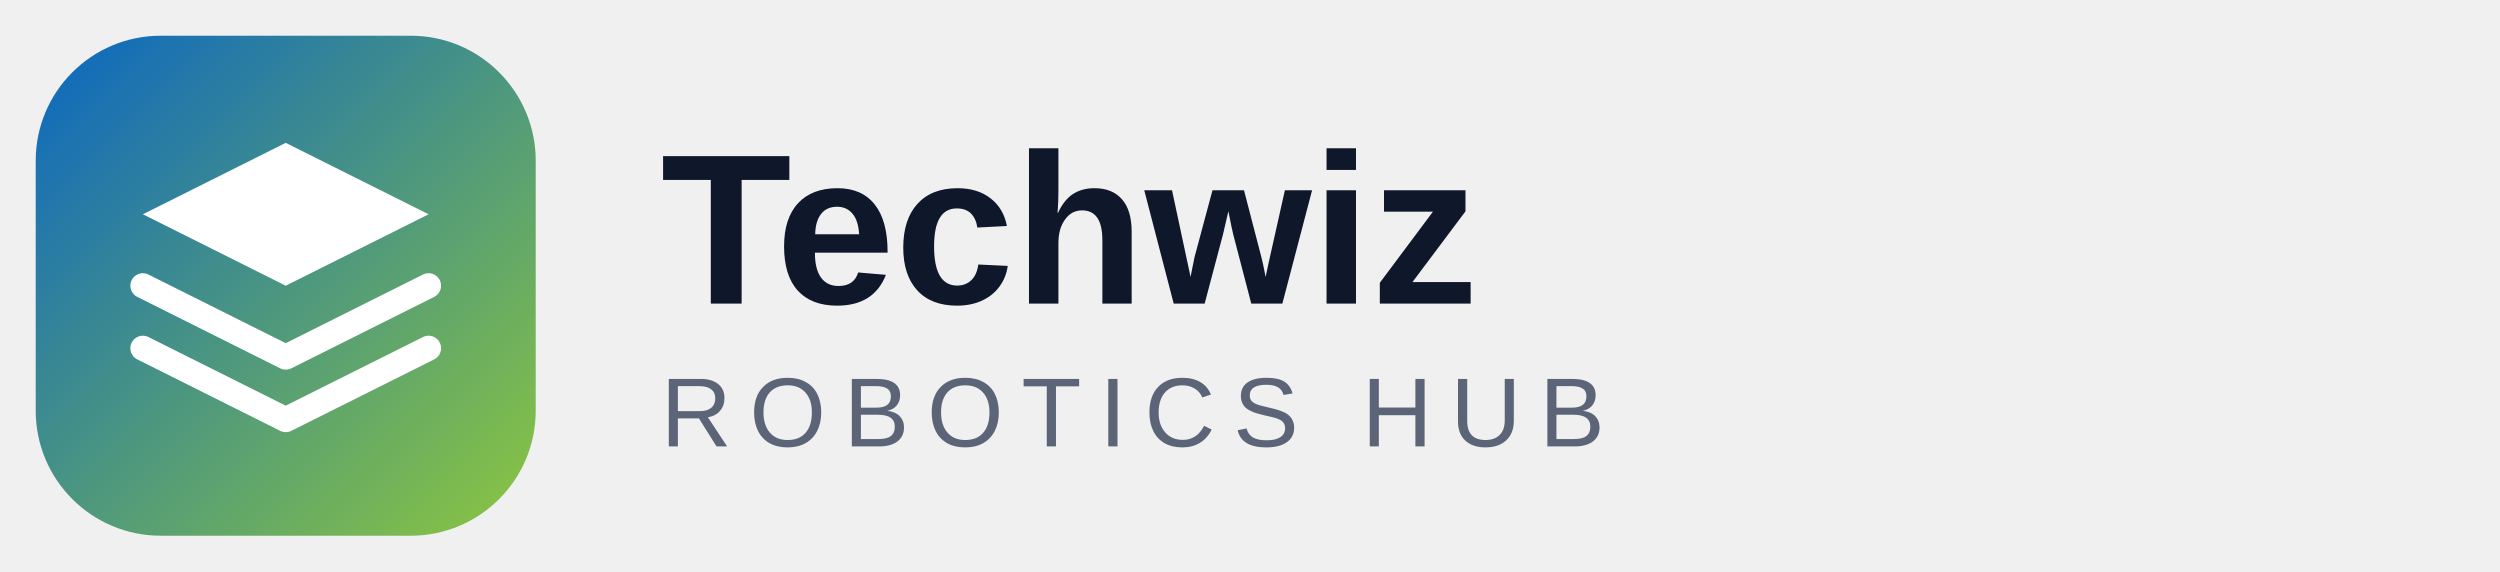
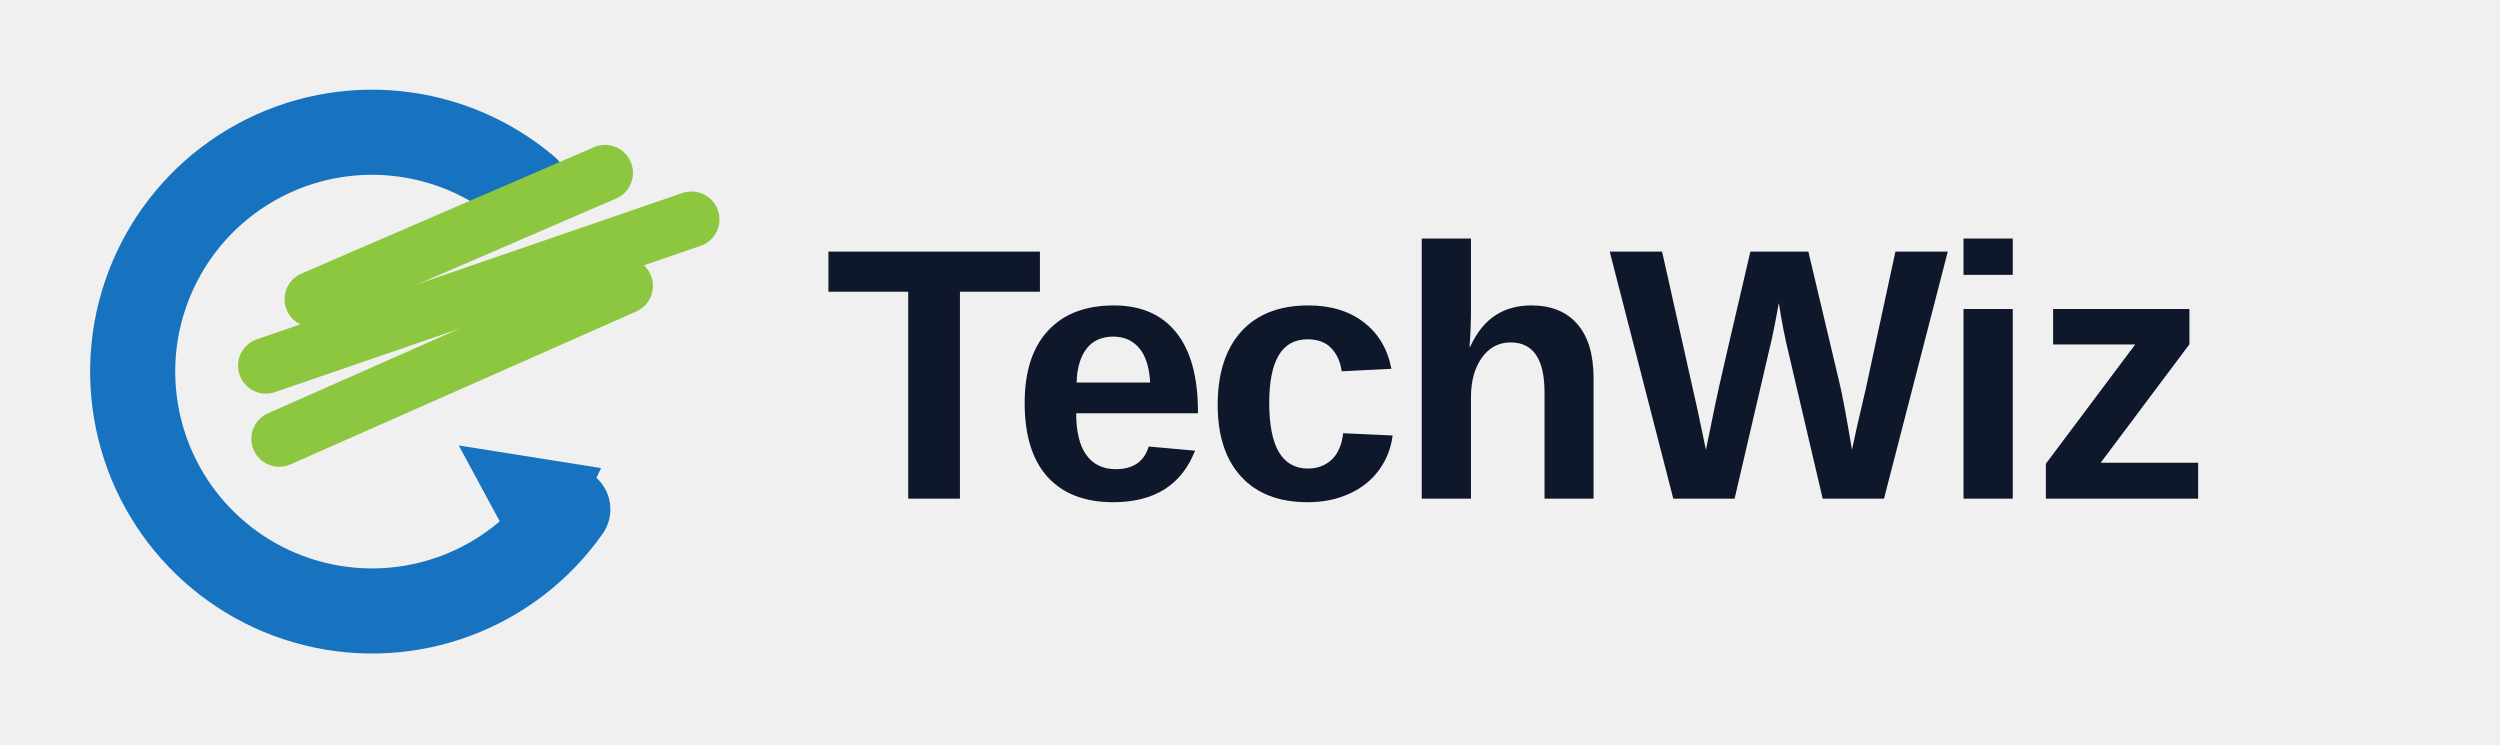
- <svg xmlns="http://www.w3.org/2000/svg" viewBox="0 0 280 64" width="280" height="64">
-   <defs>
-     <linearGradient id="g" x1="0" y1="0" x2="1" y2="1">
-       <stop offset="0" stop-color="#0A66C2" />
-       <stop offset="1" stop-color="#8DC63F" />
-     </linearGradient>
-   </defs>
-   <rect width="56" height="56" x="4" y="4" rx="14" fill="url(#g)" />
-   <g fill="none" stroke="#fff" stroke-width="2.8" stroke-linecap="round" stroke-linejoin="round">
-     <path d="M32 16 L48 24 L32 32 L16 24 Z" fill="#fff" stroke="none" />
-     <path d="M16 32 L32 40 L48 32" />
-     <path d="M16 39 L32 47 L48 39" />
+ <svg xmlns="http://www.w3.org/2000/svg" viewBox="0 0 188 56" width="188" height="56">
+   <path d="M42.7 38.3 A18 18 0 1 1 39.6 14.2" fill="none" stroke="#1773c0" stroke-width="6.4" stroke-linecap="round" />
+   <path d="M34.5 33.5 L45.2 35.2 L40.6 44.8 Z" fill="#1773c0" />
+   <g stroke="#8DC63F" stroke-width="4.2" stroke-linecap="round">
+     <line x1="21" y1="33" x2="47" y2="21.5" />
+     <line x1="20" y1="27.5" x2="52" y2="16.5" />
+     <line x1="23.5" y1="22.5" x2="45.5" y2="13" />
  </g>
-   <text x="74" y="34" font-family="Segoe UI, Arial, sans-serif" font-size="24" font-weight="700" fill="#0F172A">Techwiz</text>
-   <text x="74" y="50" font-family="Segoe UI, Arial, sans-serif" font-size="11" letter-spacing="2" fill="#5b6577">ROBOTICS HUB</text>
+   <text x="62" y="37.5" font-family="Segoe UI, Arial, sans-serif" font-size="27" font-weight="700" letter-spacing="-0.5" fill="#0F172A">TechWiz</text>
</svg>
